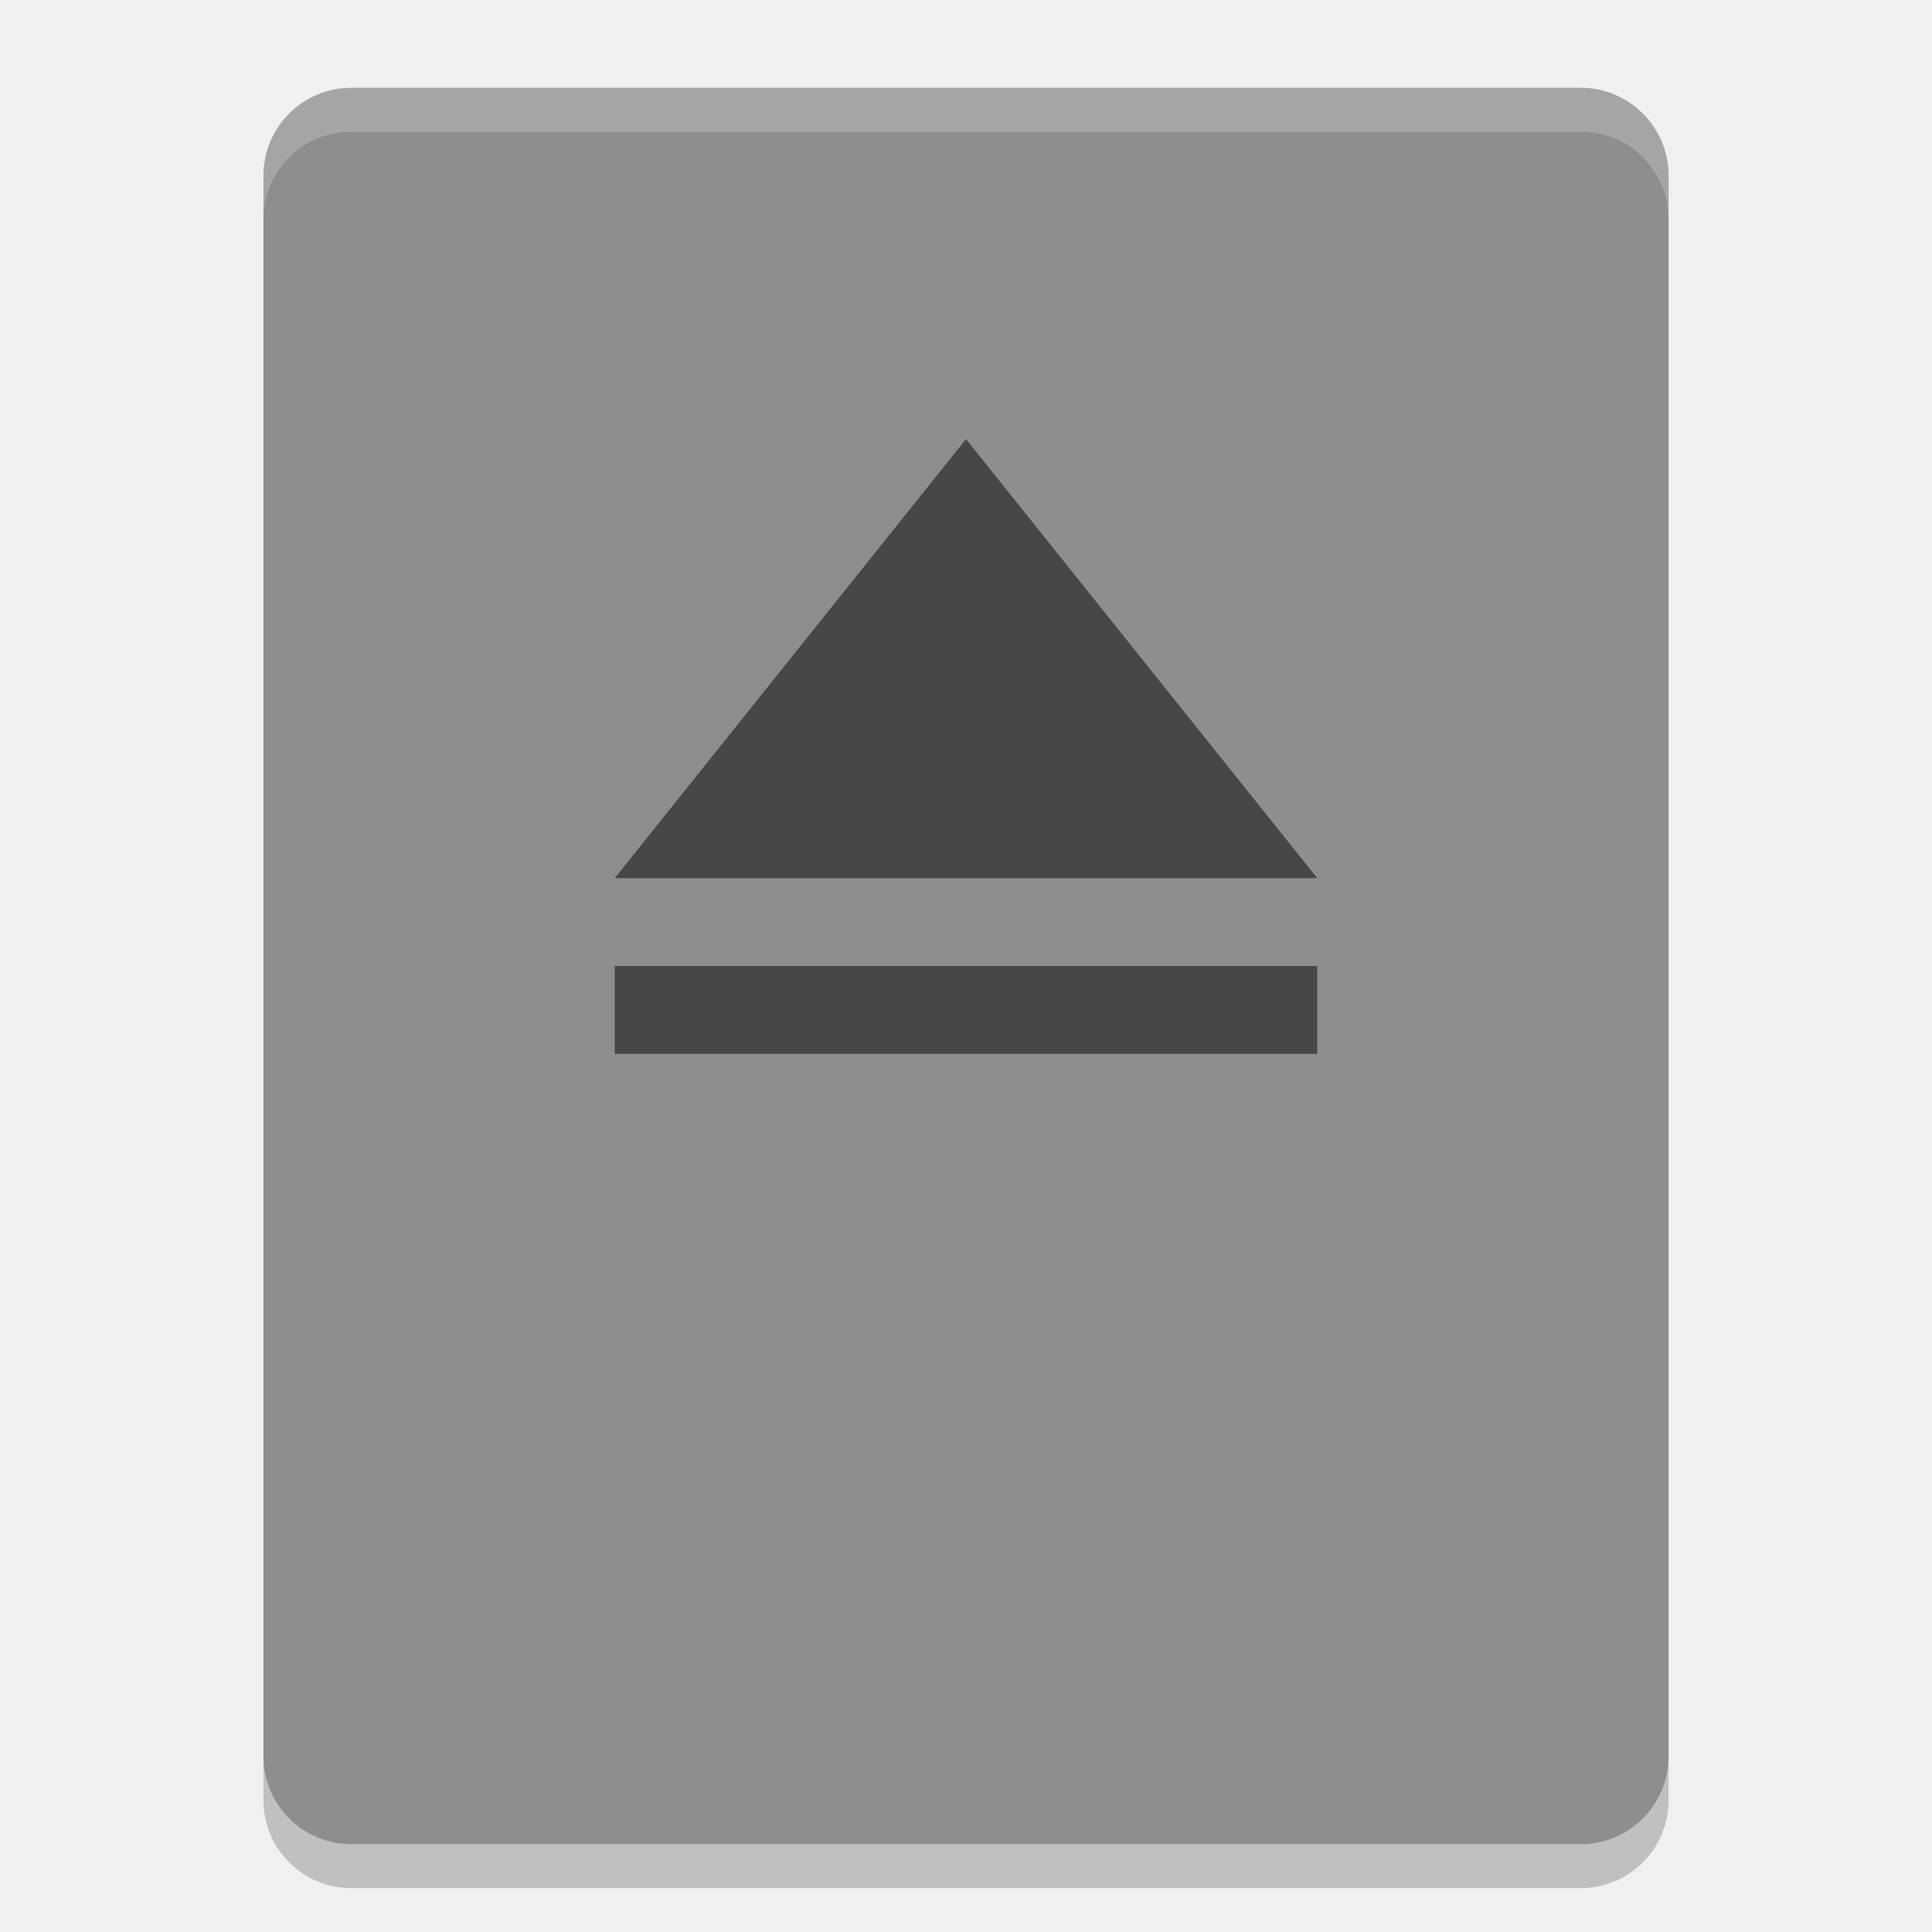
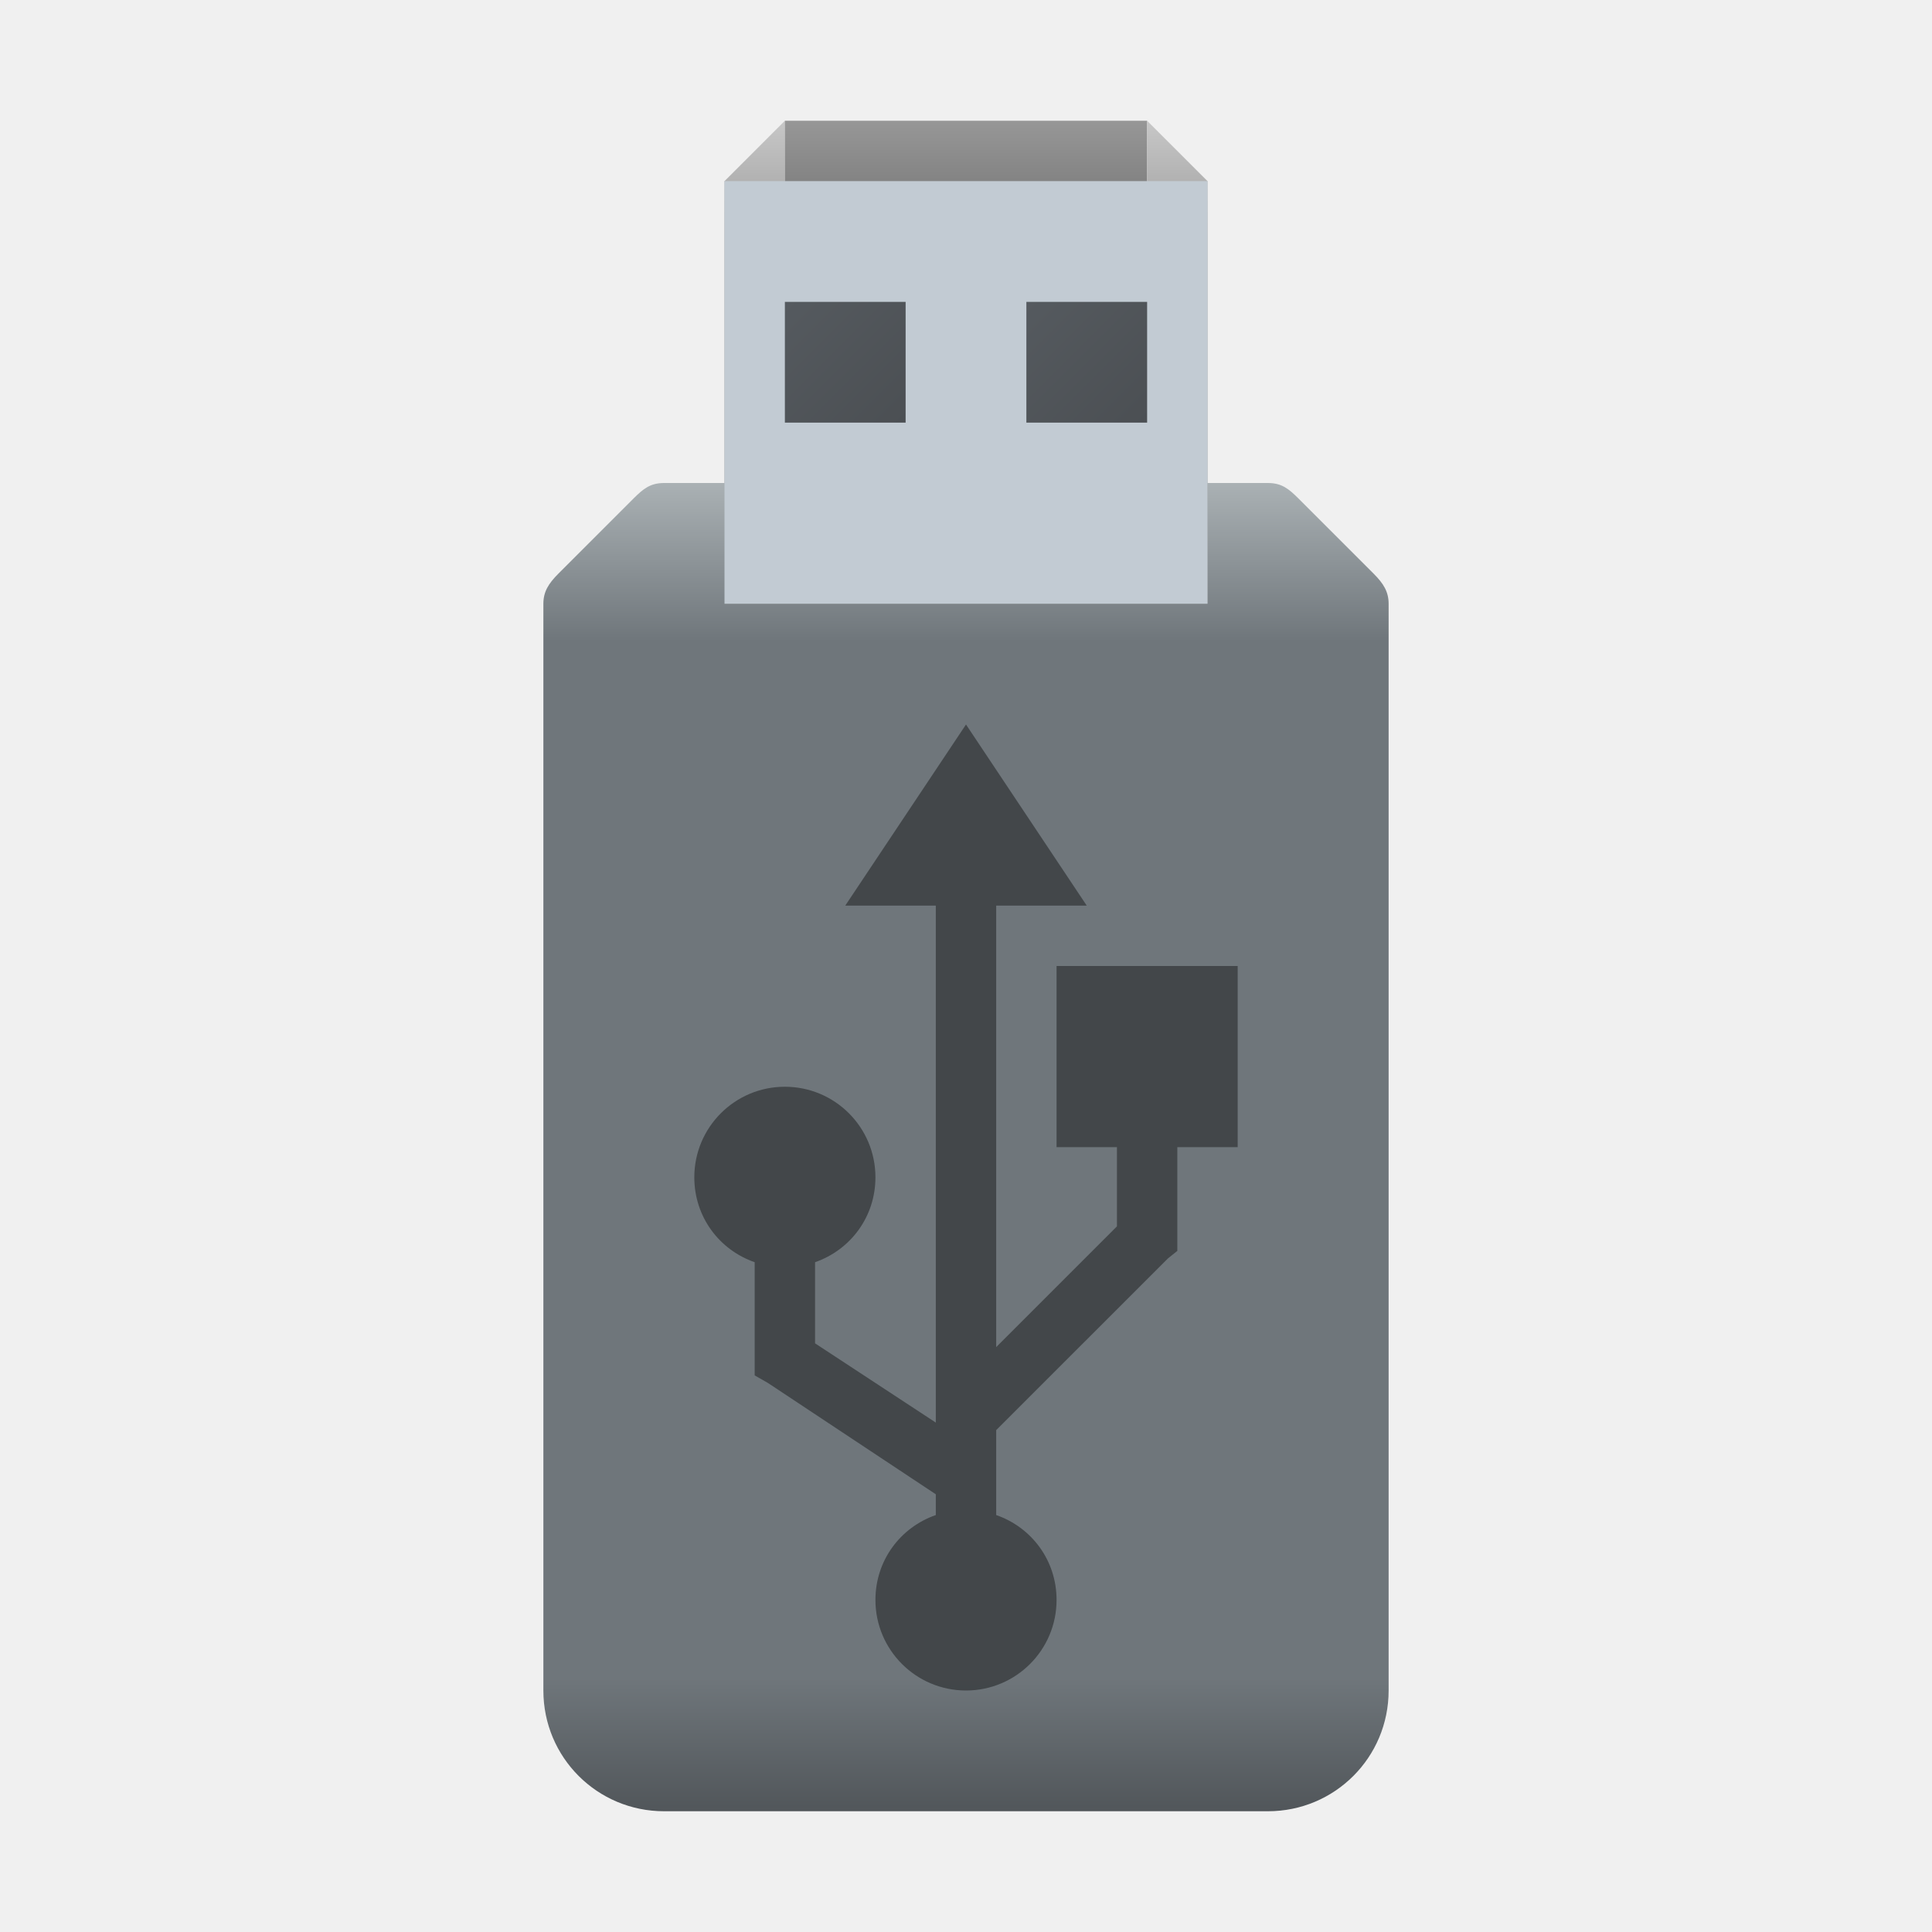
- <svg xmlns="http://www.w3.org/2000/svg" width="22" height="22" version="1">
-   <rect style="opacity:0.2" width="20" height="16" x="-21.5" y="-19" rx="1" ry="1" transform="matrix(0,-1,-1,0,0,0)" />
-   <rect style="fill:#8e8e8e" width="20" height="16" x="-21" y="-19" rx="1" ry="1" transform="matrix(0,-1,-1,0,0,0)" />
-   <path style="opacity:.5" d="m 11,5 -4,5 8,0 -4,-5 z m -4,6 0,1 8,0 0,-1 -8,0 z" />
-   <path style="opacity:.2;fill:#ffffff" d="M 4,1 C 3.446,1 3,1.446 3,2 V 2.5 C 3,1.946 3.446,1.5 4,1.5 H 18 C 18.554,1.5 19,1.946 19,2.5 V 2 C 19,1.446 18.554,1 18,1 Z" />
+ <svg xmlns="http://www.w3.org/2000/svg" xmlns:xlink="http://www.w3.org/1999/xlink" width="64" height="64" viewBox="0 0 64 64" version="1.1" id="svg5">
+   <defs id="defs2">
+     <linearGradient id="linearGradient8177">
+       <stop style="stop-color:#c7c7c7;stop-opacity:1;" offset="0" id="stop8173" />
+       <stop style="stop-color:#9c9c9c;stop-opacity:1;" offset="1" id="stop8175" />
+     </linearGradient>
+     <linearGradient id="linearGradient6593">
+       <stop style="stop-color:#979797;stop-opacity:1;" offset="0" id="stop6589" />
+       <stop style="stop-color:#707070;stop-opacity:1;" offset="1" id="stop6591" />
+     </linearGradient>
+     <linearGradient id="linearGradient1686">
+       <stop style="stop-color:#aab1b4;stop-opacity:1;" offset="0" id="stop1682" />
+       <stop style="stop-color:#6f767b;stop-opacity:1;" offset="0.119" id="stop4200" />
+       <stop style="stop-color:#6f767b;stop-opacity:1;" offset="0.9" id="stop4202" />
+       <stop style="stop-color:#51565a;stop-opacity:1;" offset="1" id="stop1684" />
+     </linearGradient>
+     <linearGradient xlink:href="#linearGradient1686" id="linearGradient3472" x1="16" y1="8" x2="16" y2="30" gradientUnits="userSpaceOnUse" gradientTransform="scale(2)" />
+     <linearGradient xlink:href="#linearGradient6593" id="linearGradient6595" x1="16" y1="2" x2="16" y2="4" gradientUnits="userSpaceOnUse" gradientTransform="scale(2)" />
+     <linearGradient xlink:href="#linearGradient8177" id="linearGradient8179" x1="13" y1="2" x2="13" y2="4" gradientUnits="userSpaceOnUse" gradientTransform="scale(2)" />
+     <linearGradient xlink:href="#linearGradient8177" id="linearGradient8187" x1="19" y1="2" x2="19" y2="4" gradientUnits="userSpaceOnUse" gradientTransform="scale(2)" />
+     <linearGradient id="linearGradient1116">
+       <stop style="stop-color:#555a5f;stop-opacity:1;" offset="0" id="stop1112" />
+       <stop style="stop-color:#4b4f53;stop-opacity:1" offset="1" id="stop1114" />
+     </linearGradient>
+     <linearGradient xlink:href="#linearGradient1116" id="linearGradient11308" x1="13" y1="5" x2="15" y2="7" gradientUnits="userSpaceOnUse" gradientTransform="scale(2)" />
+     <linearGradient xlink:href="#linearGradient1116" id="linearGradient11310" x1="17" y1="5" x2="19" y2="7" gradientUnits="userSpaceOnUse" gradientTransform="scale(2)" />
+   </defs>
+   <path id="rect234" style="fill:url(#linearGradient8179);fill-opacity:1;stroke-width:0.57" d="m 24,6 2,-2 v 14 l -2,2 z" />
+   <path id="rect236" style="fill:url(#linearGradient3472);fill-opacity:1;stroke-width:0.824" d="m 22,16 c -0.467,0 -0.697,0.202 -1,0.5 L 18.5,19 c -0.333,0.333 -0.499,0.602 -0.5,1 v 36 c 0,2.216 1.784,4 4,4 h 20 c 2.216,0 4,-1.784 4,-4 V 20 c -8.42e-4,-0.398 -0.167,-0.667 -0.5,-1 L 43,16.5 C 42.697,16.202 42.467,16 42,16 Z" />
+   <rect style="fill:url(#linearGradient6595);fill-opacity:1;stroke-width:2" id="rect486" width="12" height="12" x="26" y="4" />
+   <path id="rect490" style="fill:url(#linearGradient8187);fill-opacity:1;stroke-width:1.583" d="m 38,4 2,2 v 14 l -2,-2 z" />
+   <rect style="fill:#c2cbd3;fill-opacity:1;stroke-width:2" id="rect488" width="16" height="14" x="24" y="6" />
+   <rect style="fill:url(#linearGradient11308);fill-opacity:1;stroke-width:0.623" id="rect238" width="4" height="4" x="26" y="10" />
+   <rect style="fill:url(#linearGradient11310);fill-opacity:1;stroke-width:0.486" id="rect240" width="4" height="4" x="34" y="10" />
+   <path d="m 32,56 c 1.657,0 3,-1.343 3,-3 0,-1.312 -0.827,-2.405 -2,-2.812 V 47.375 L 38.688,41.688 39,41.438 V 41 38 h 2 v -6 h -6 v 6 h 2 v 2.625 l -4,4 V 30 h 3 l -4,-6 -4,6 h 3 V 47.125 L 27,44.5 v -2.688 c 1.173,-0.408 2,-1.501 2,-2.812 0,-1.657 -1.343,-3 -3,-3 -1.657,0 -3,1.343 -3,3 0,1.312 0.827,2.405 2,2.812 V 45 45.562 l 0.438,0.25 L 31,49.5 v 0.688 c -1.173,0.408 -2,1.501 -2,2.812 0,1.657 1.343,3 3,3 z" style="color:#bebebe;display:inline;overflow:visible;visibility:visible;opacity:0.4;fill:#000000;fill-opacity:1;fill-rule:nonzero;stroke:none;stroke-width:8;marker:none;enable-background:accumulate" id="path8511" />
</svg>
